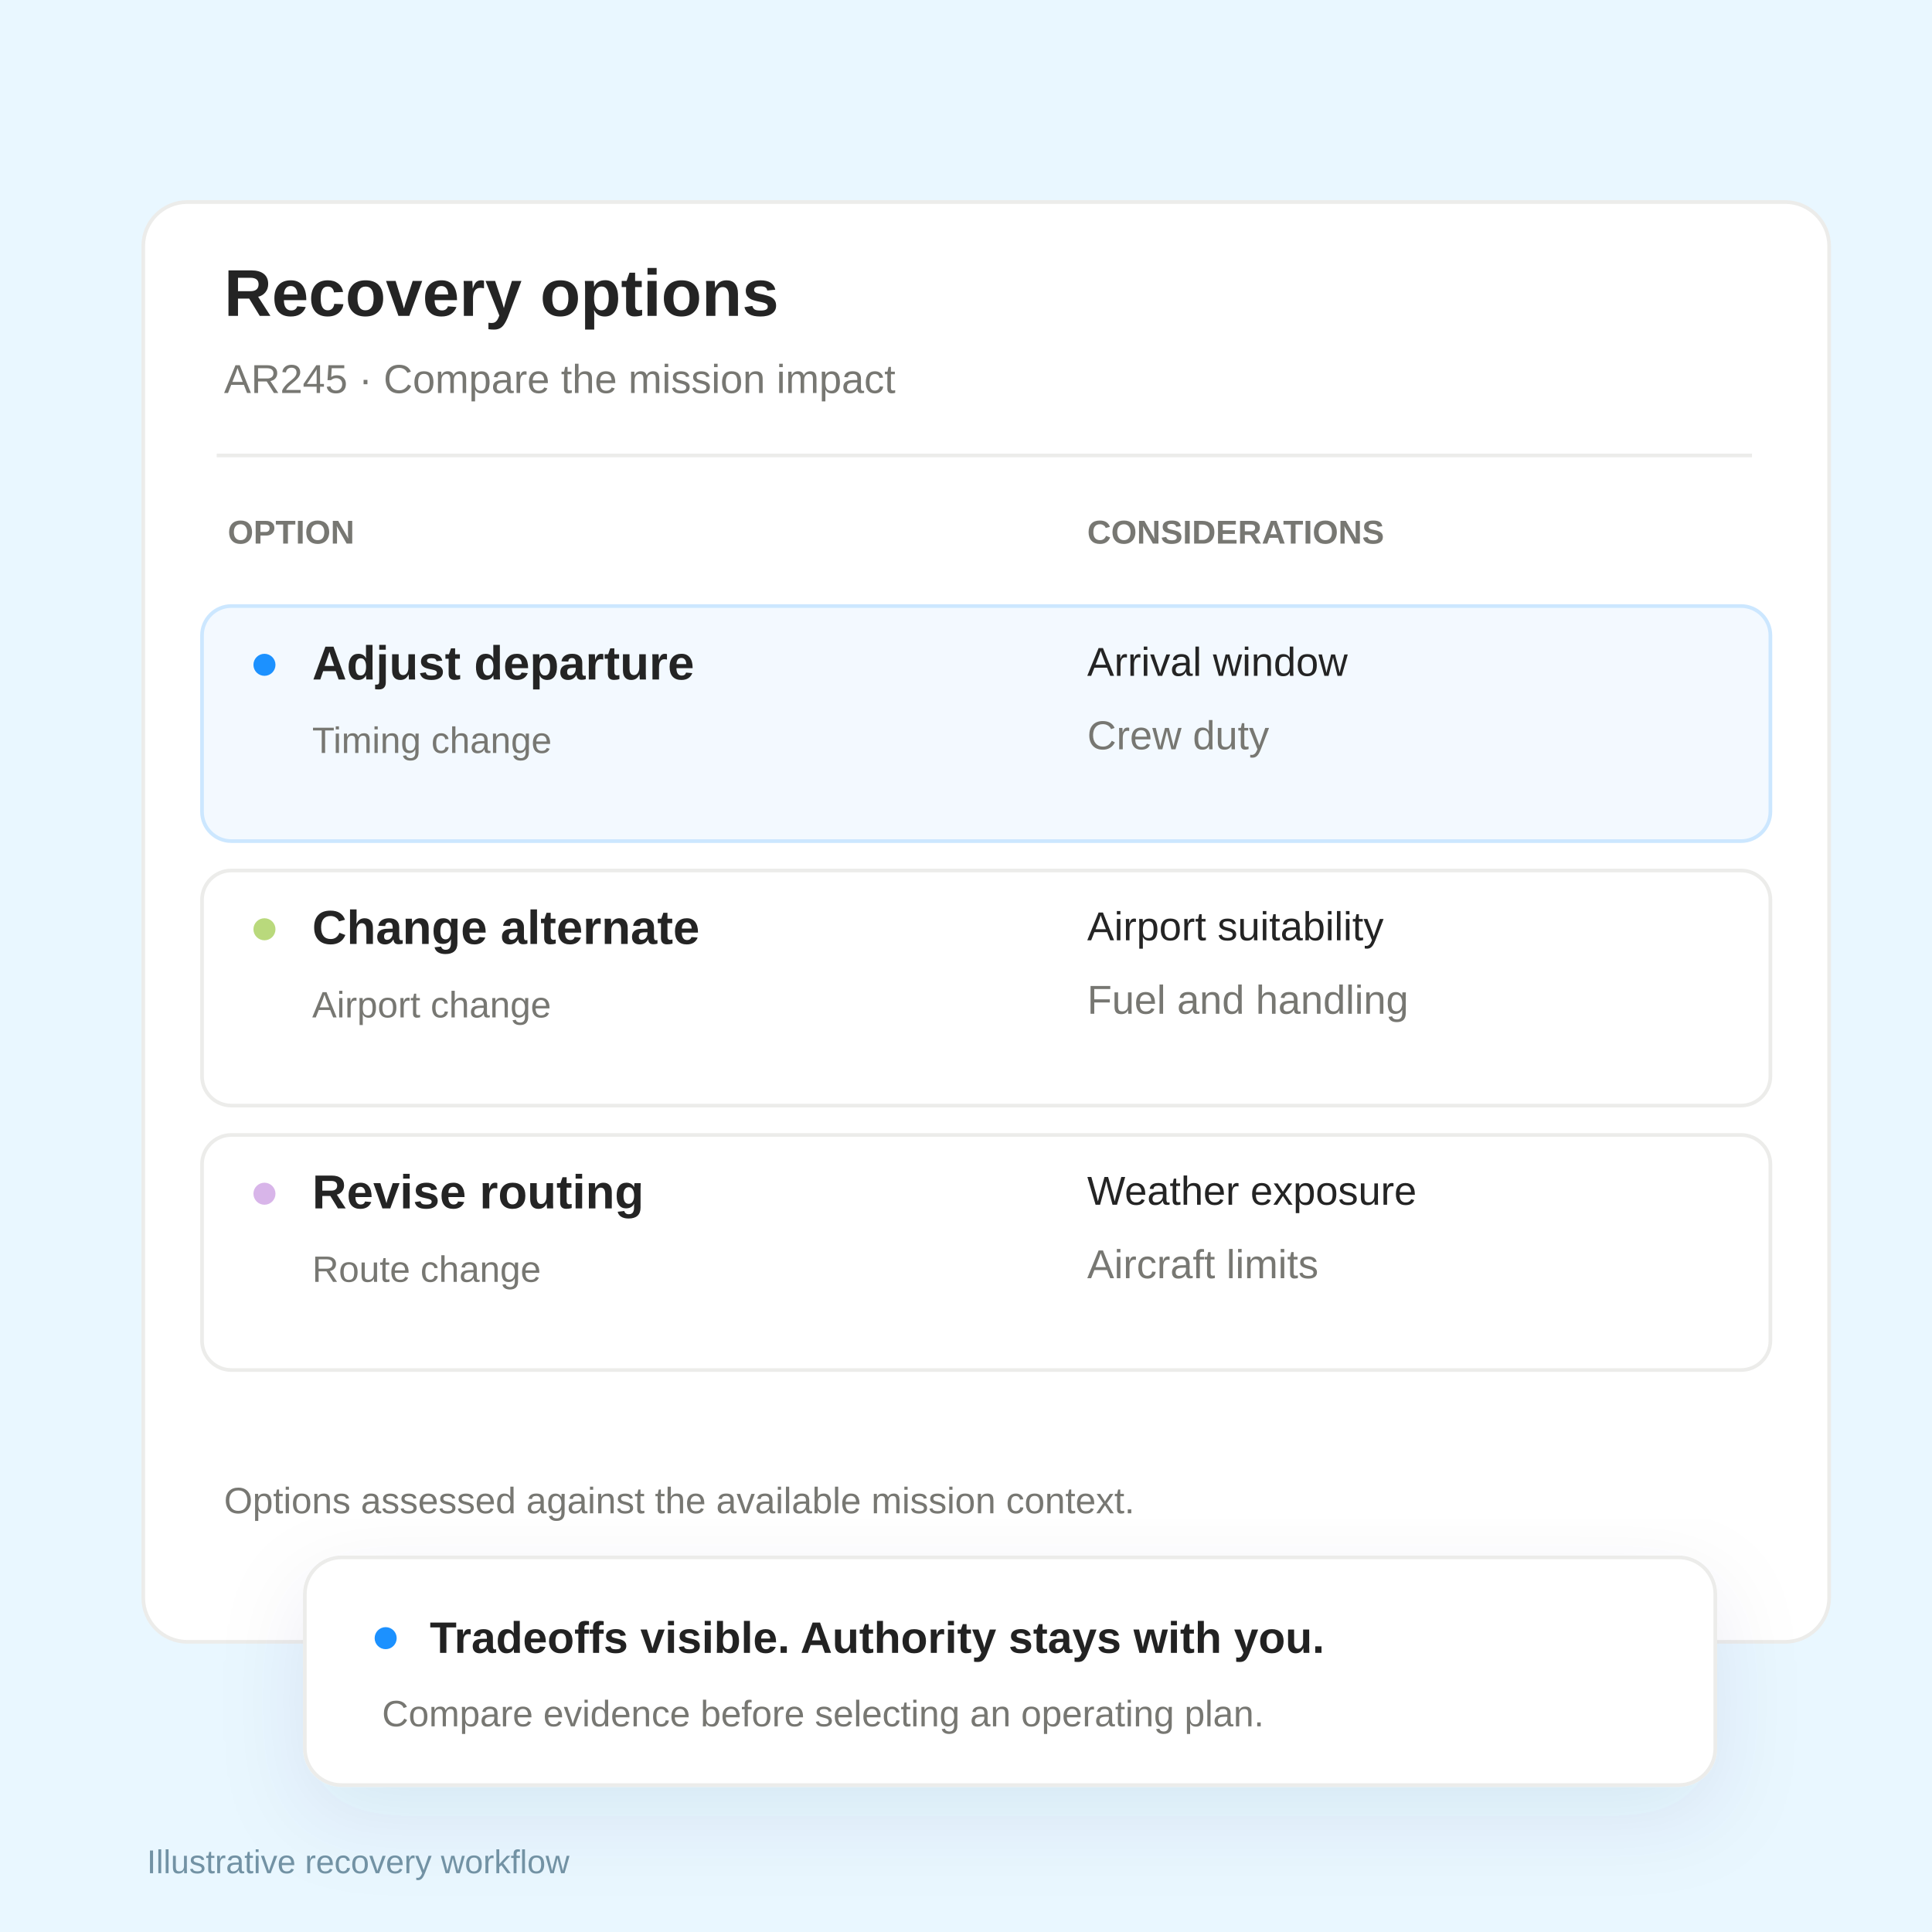
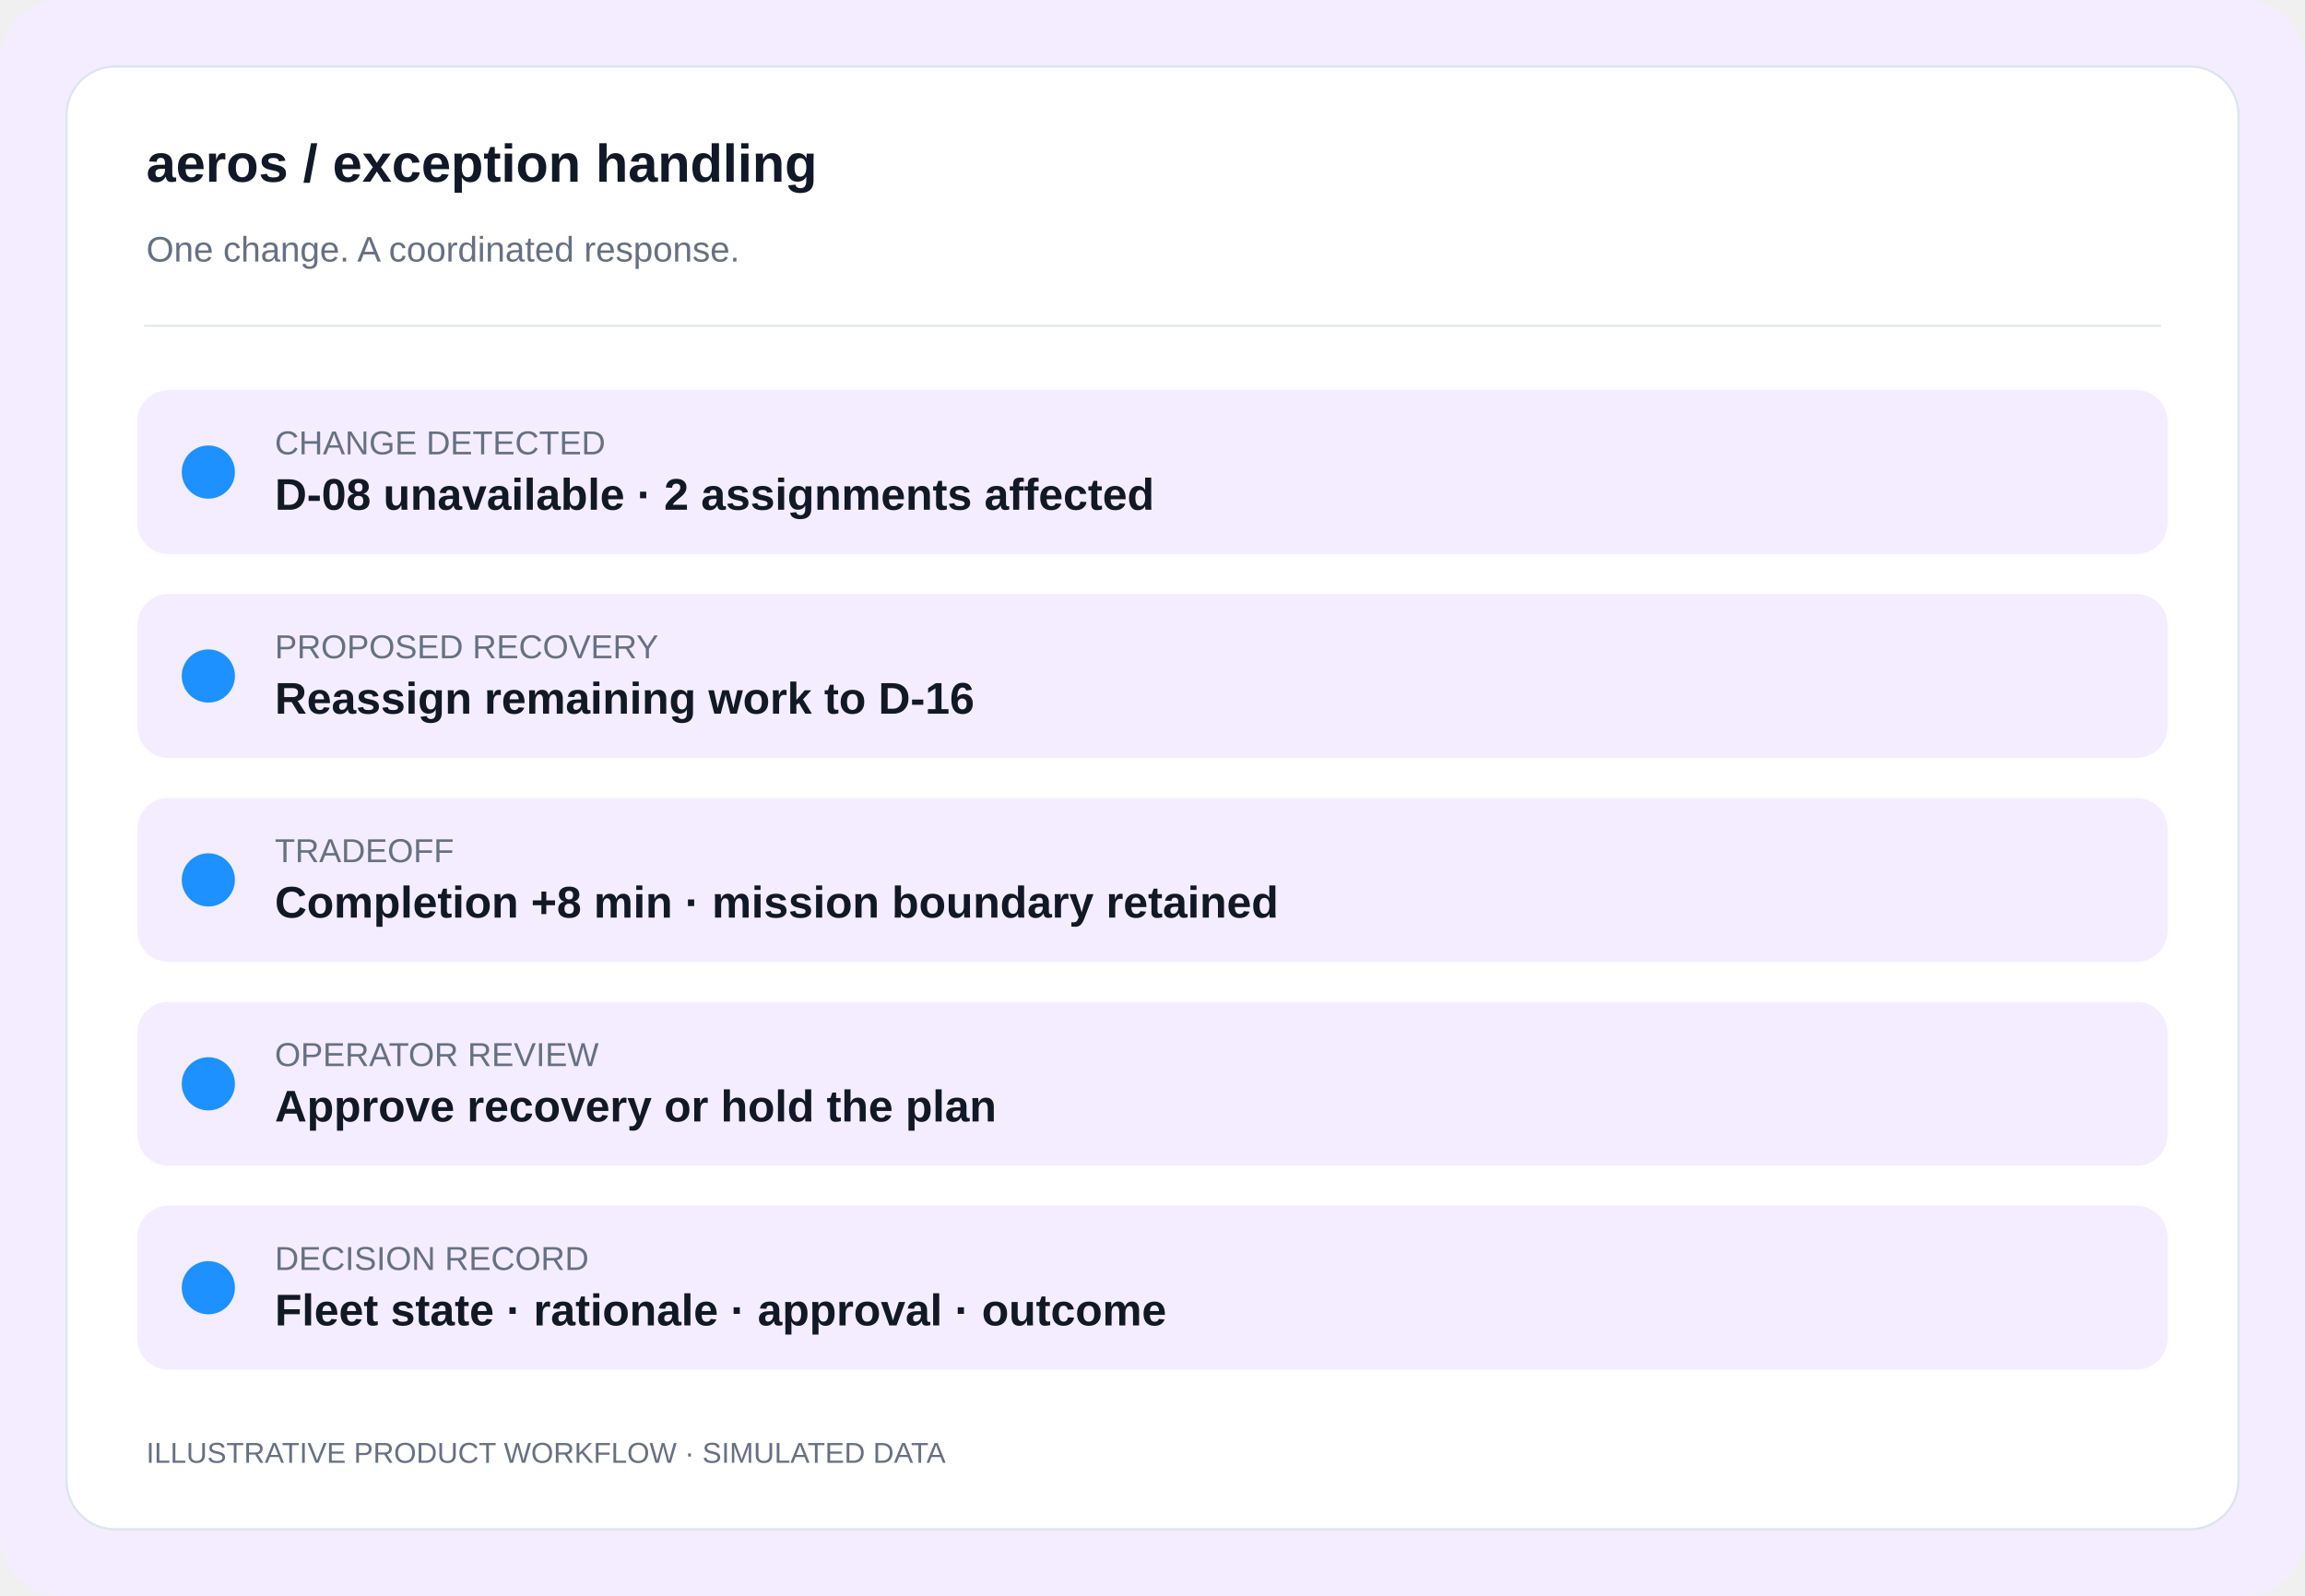
- <svg xmlns="http://www.w3.org/2000/svg" width="526" height="526" viewBox="0 0 526 526">
-   <defs>
-     <filter id="shadow" x="-30%" y="-30%" width="160%" height="180%">
-       <feDropShadow dx="0" dy="8" stdDeviation="12" flood-color="#245575" flood-opacity=".08" />
-     </filter>
-   </defs>
-   <g font-family="Arial, Helvetica, sans-serif">
-     <rect x="0" y="0" width="526" height="526" rx="0" fill="#e9f7ff" stroke="#e9f7ff" />
-     <rect x="39" y="55" width="459" height="392" rx="12" fill="white" stroke="#ececea" />
-     <text x="61" y="86" fill="#242424" font-size="18" font-weight="600">Recovery options</text>
-     <text x="61" y="107" fill="#777772" font-size="11" font-weight="400">AR245 · Compare the mission impact</text>
-     <path d="M59 124h418" stroke="#ececea" />
-     <text x="62" y="148" fill="#777772" font-size="9" font-weight="600">OPTION</text>
-     <text x="296" y="148" fill="#777772" font-size="9" font-weight="600">CONSIDERATIONS</text>
-     <rect x="55" y="165" width="427" height="64" rx="8" fill="#f3f9ff" stroke="#cce7ff" />
-     <circle cx="72" cy="181" r="3" fill="#1c91ff" />
-     <text x="85" y="185" fill="#242424" font-size="13" font-weight="600">Adjust departure</text>
-     <text x="85" y="205" fill="#777772" font-size="10" font-weight="400">Timing change</text>
-     <text x="296" y="184" fill="#242424" font-size="11" font-weight="400">Arrival window</text>
-     <text x="296" y="204" fill="#777772" font-size="11" font-weight="400">Crew duty</text>
-     <rect x="55" y="237" width="427" height="64" rx="8" fill="white" stroke="#ececea" />
-     <circle cx="72" cy="253" r="3" fill="#b9d97c" />
-     <text x="85" y="257" fill="#242424" font-size="13" font-weight="600">Change alternate</text>
-     <text x="85" y="277" fill="#777772" font-size="10" font-weight="400">Airport change</text>
-     <text x="296" y="256" fill="#242424" font-size="11" font-weight="400">Airport suitability</text>
-     <text x="296" y="276" fill="#777772" font-size="11" font-weight="400">Fuel and handling</text>
-     <rect x="55" y="309" width="427" height="64" rx="8" fill="white" stroke="#ececea" />
-     <circle cx="72" cy="325" r="3" fill="#d8b5e9" />
-     <text x="85" y="329" fill="#242424" font-size="13" font-weight="600">Revise routing</text>
-     <text x="85" y="349" fill="#777772" font-size="10" font-weight="400">Route change</text>
-     <text x="296" y="328" fill="#242424" font-size="11" font-weight="400">Weather exposure</text>
-     <text x="296" y="348" fill="#777772" font-size="11" font-weight="400">Aircraft limits</text>
-     <text x="61" y="412" fill="#777772" font-size="10" font-weight="400">Options assessed against the available mission context.</text>
-     <g filter="url(#shadow)">
-       <rect x="83" y="424" width="384" height="62" rx="10" fill="white" stroke="#ececea" />
-       <circle cx="105" cy="446" r="3" fill="#1c91ff" />
-       <text x="117" y="450" fill="#242424" font-size="12" font-weight="600">Tradeoffs visible. Authority stays with you.</text>
-       <text x="104" y="470" fill="#777772" font-size="10" font-weight="400">Compare evidence before selecting an operating plan.</text>
-     </g>
-     <text x="40" y="510" fill="#7292a4" font-size="9" font-weight="400">Illustrative recovery workflow</text>
+ <svg xmlns="http://www.w3.org/2000/svg" width="1040" height="720" viewBox="0 0 1040 720">
+   <rect width="1040" height="720" rx="28" fill="#f4edff" />
+   <rect x="30" y="30" width="980" height="660" rx="22" fill="#fff" stroke="#dce5ed" />
+   <g font-family="Arial,sans-serif" fill="#111827">
+     <text x="66" y="82" font-size="24" font-weight="700">aeros / exception handling</text>
+     <text x="66" y="118" font-size="16" fill="#667085">One change. A coordinated response.</text>
+     <path d="M65 147H975" stroke="#e2e8f0" />
+     <rect x="62" y="176" width="916" height="74" rx="14" fill="#f4edff" />
+     <circle cx="94" cy="213" r="12" fill="#1c91ff" />
+     <text x="124" y="205" font-size="15" fill="#667085">CHANGE DETECTED</text>
+     <text x="124" y="230" font-size="20" font-weight="600">D-08 unavailable · 2 assignments affected</text>
+     <rect x="62" y="268" width="916" height="74" rx="14" fill="#f4edff" />
+     <circle cx="94" cy="305" r="12" fill="#1c91ff" />
+     <text x="124" y="297" font-size="15" fill="#667085">PROPOSED RECOVERY</text>
+     <text x="124" y="322" font-size="20" font-weight="600">Reassign remaining work to D-16</text>
+     <rect x="62" y="360" width="916" height="74" rx="14" fill="#f4edff" />
+     <circle cx="94" cy="397" r="12" fill="#1c91ff" />
+     <text x="124" y="389" font-size="15" fill="#667085">TRADEOFF</text>
+     <text x="124" y="414" font-size="20" font-weight="600">Completion +8 min · mission boundary retained</text>
+     <rect x="62" y="452" width="916" height="74" rx="14" fill="#f4edff" />
+     <circle cx="94" cy="489" r="12" fill="#1c91ff" />
+     <text x="124" y="481" font-size="15" fill="#667085">OPERATOR REVIEW</text>
+     <text x="124" y="506" font-size="20" font-weight="600">Approve recovery or hold the plan</text>
+     <rect x="62" y="544" width="916" height="74" rx="14" fill="#f4edff" />
+     <circle cx="94" cy="581" r="12" fill="#1c91ff" />
+     <text x="124" y="573" font-size="15" fill="#667085">DECISION RECORD</text>
+     <text x="124" y="598" font-size="20" font-weight="600">Fleet state · rationale · approval · outcome</text>
+     <text x="66" y="660" font-size="13" fill="#667085">ILLUSTRATIVE PRODUCT WORKFLOW · SIMULATED DATA</text>
  </g>
</svg>
